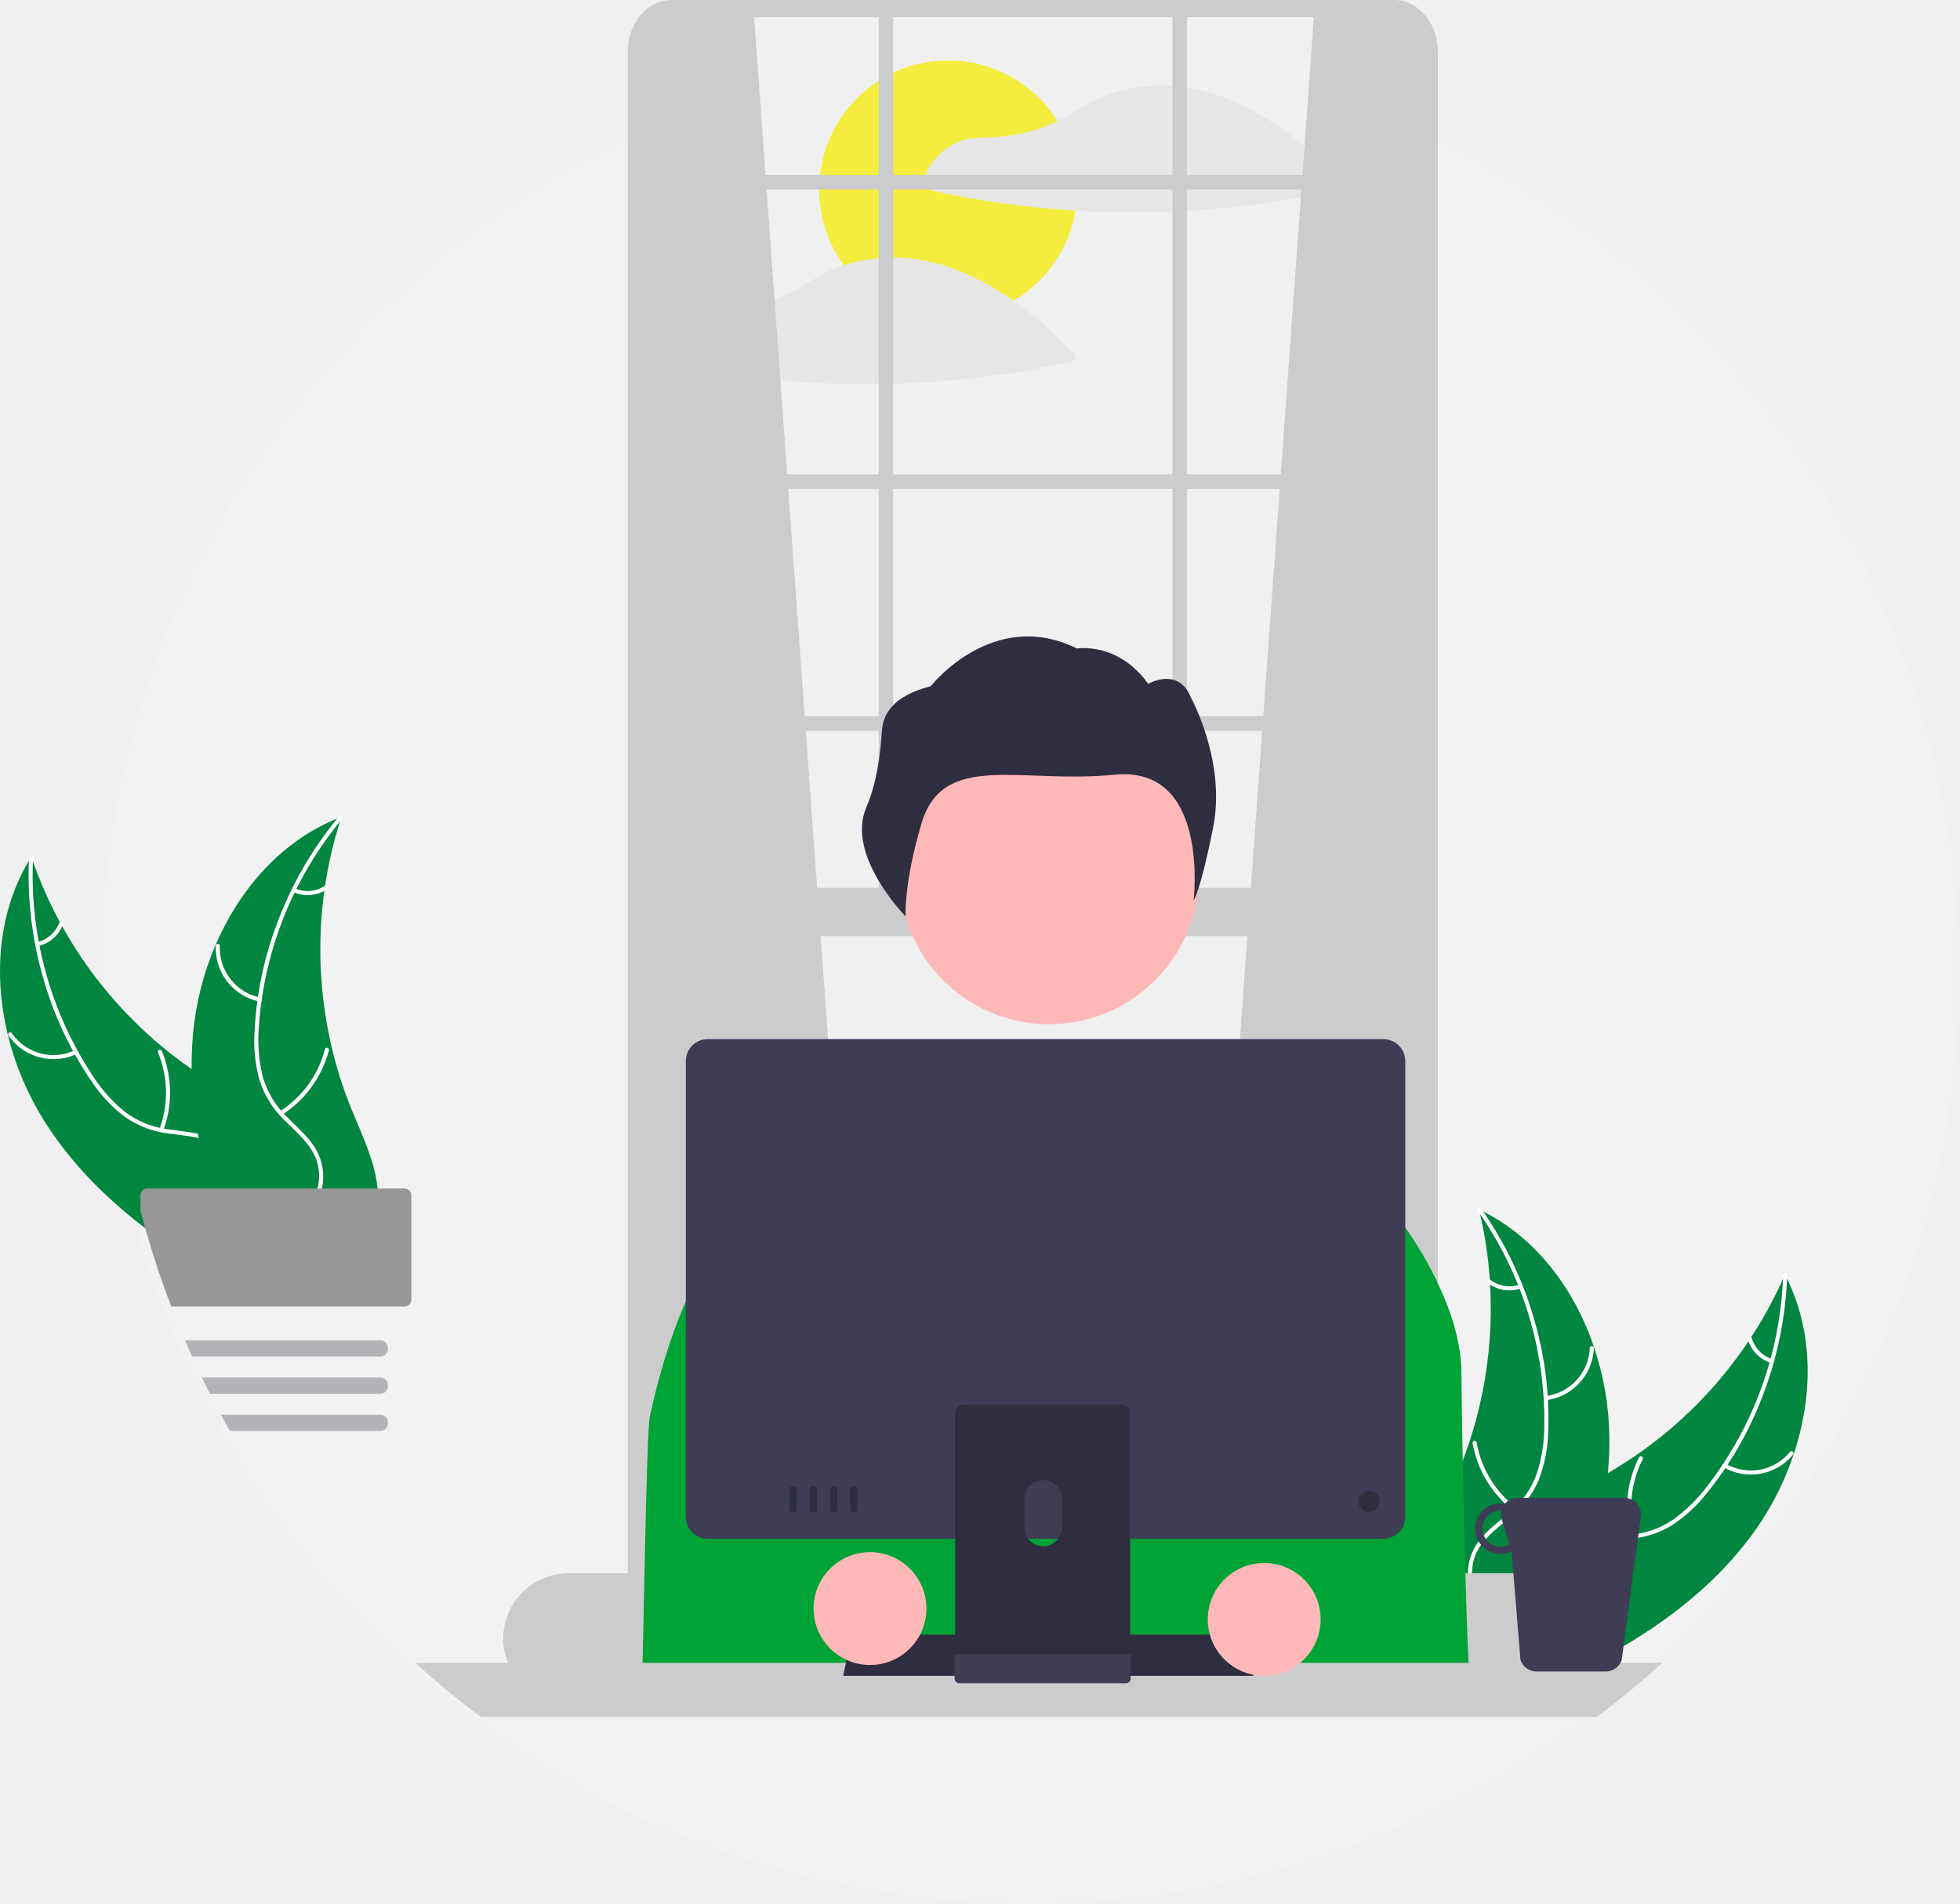
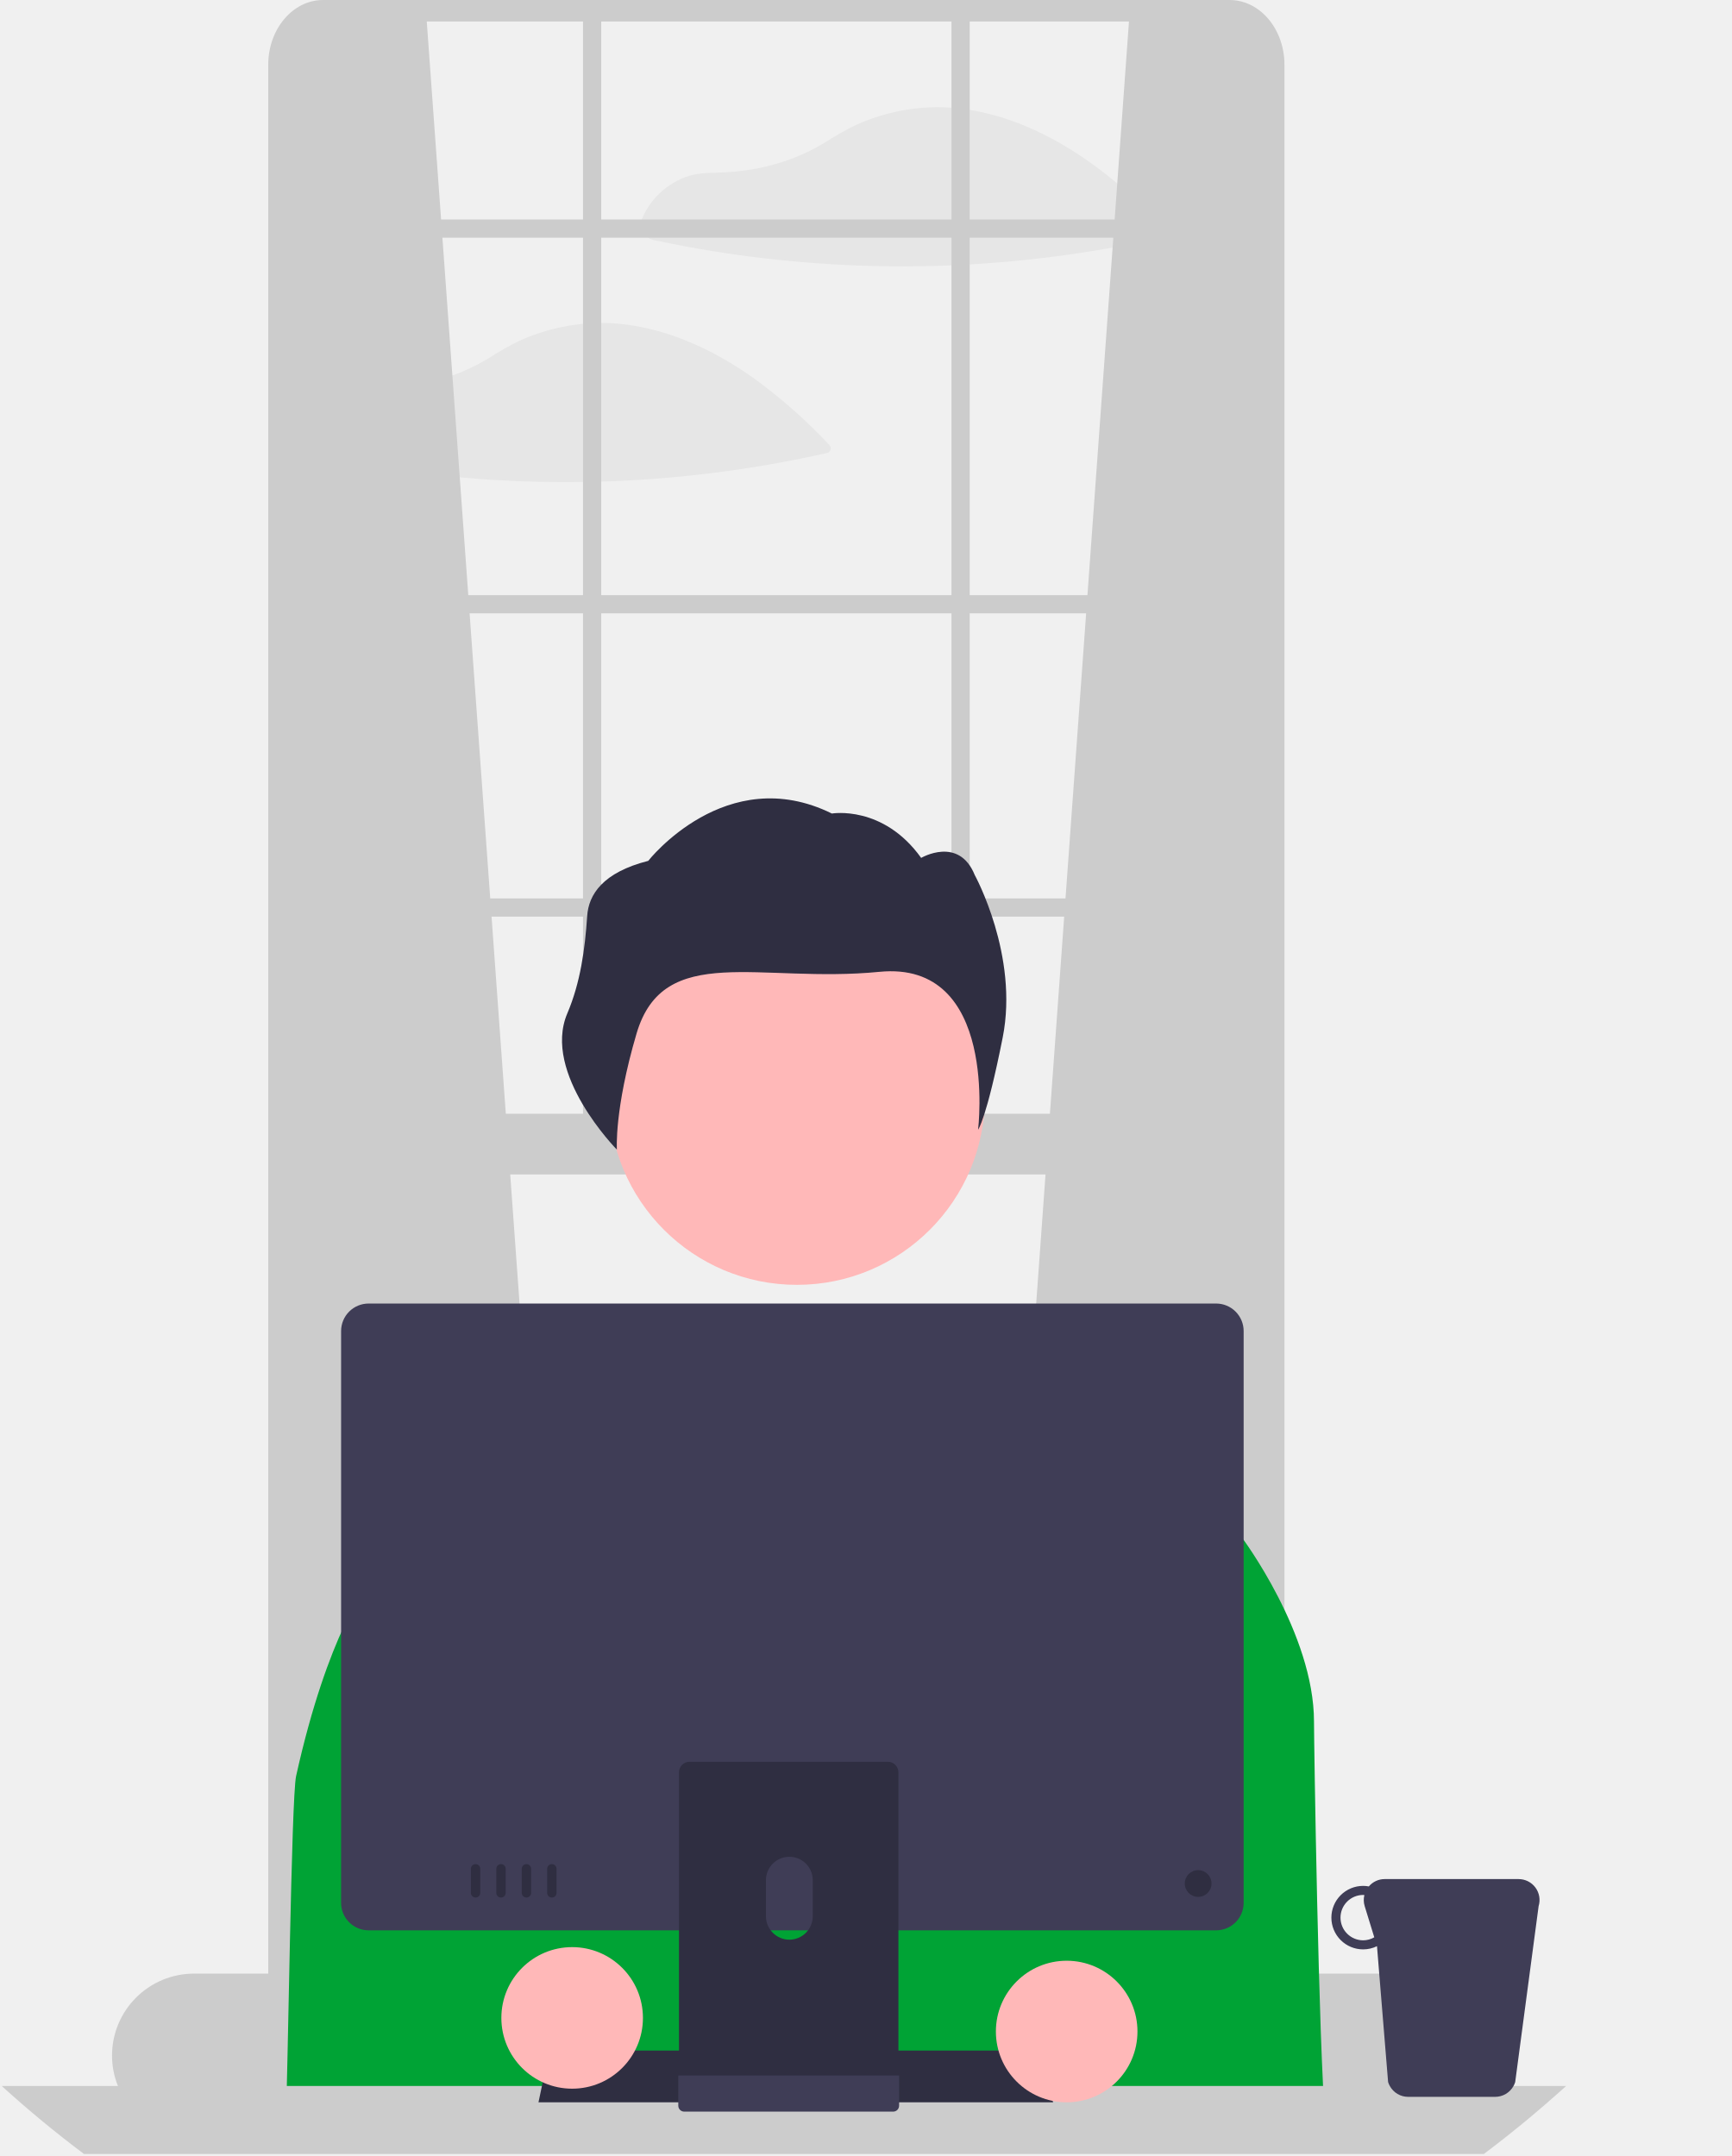
- <svg xmlns="http://www.w3.org/2000/svg" width="805" height="782" viewBox="0 0 805 782" fill="none">
-   <path d="M756.855 215.792C749.324 202.206 740.968 189.093 731.834 176.527C725.434 167.711 718.672 159.19 711.546 150.962H711.529C698.636 136.068 684.615 122.19 669.589 109.451C666.514 106.839 663.397 104.281 660.238 101.776C631.729 79.095 600.113 60.621 566.357 46.919L566.656 96.246L569.886 658.549H289.922L274.177 97.307L275.35 48.767C138.093 106.495 41.718 242.223 41.718 400.469C41.692 433.132 45.859 465.662 54.117 497.264C57.605 510.623 61.827 523.779 66.766 536.672C68.548 541.352 70.429 545.99 72.408 550.586C73.362 552.824 74.333 555.043 75.341 557.254C76.633 560.142 77.979 563.021 79.361 565.865C80.43 568.102 81.53 570.325 82.659 572.532C84.112 575.429 85.612 578.303 87.16 581.152C88.355 583.389 89.585 585.609 90.833 587.819C110.966 623.431 136.675 655.587 166.984 683.064C175.621 690.899 184.609 698.327 193.948 705.348C260.025 755 340.442 781.847 423.095 781.847C505.748 781.847 586.165 755 652.243 705.348C657.324 701.533 662.3 697.59 667.173 693.519C670.409 690.827 673.591 688.085 676.72 685.292C677.549 684.552 678.378 683.812 679.198 683.064C707.141 657.733 731.188 628.414 750.562 596.056C757.677 584.193 764.129 571.944 769.887 559.367C771.412 556.051 772.888 552.705 774.317 549.33C780.896 533.854 786.429 517.955 790.879 501.739C791.566 499.234 792.228 496.72 792.867 494.198V494.189C792.974 493.752 793.09 493.306 793.197 492.87C793.857 490.213 794.489 487.539 795.096 484.865V484.856C797.057 476.236 798.712 467.513 800.061 458.685C800.23 457.553 800.399 456.421 800.56 455.289C800.622 454.879 800.685 454.469 800.729 454.059V454.05C801.692 447.231 802.473 440.361 803.073 433.441C804 422.575 804.467 411.584 804.473 400.469C804.574 335.861 788.184 272.296 756.855 215.792V215.792Z" fill="#F2F2F2" />
-   <path d="M719.402 630.685C741.975 600.184 750.656 557.222 733.097 523.584C716.629 561.42 687.309 592.212 650.324 610.511C636.034 617.517 619.412 623.821 612.798 638.295C608.682 647.302 609.466 657.937 612.774 667.269C616.083 676.603 621.71 684.907 627.278 693.096L627.571 695.55C662.623 681.017 696.828 661.186 719.402 630.685Z" fill="#00863F" />
-   <path d="M732.348 523.854C731.337 555.246 720.46 585.521 701.262 610.379C697.224 615.804 692.357 620.558 686.838 624.467C681.34 628.101 674.968 630.197 668.386 630.536C662.255 630.975 655.933 630.715 650.016 632.637C647.001 633.665 644.238 635.32 641.908 637.491C639.578 639.663 637.733 642.302 636.495 645.237C633.219 652.468 632.736 660.446 632.536 668.263C632.313 676.943 632.219 685.963 628.125 693.853C627.629 694.809 629.141 695.523 629.636 694.569C636.76 680.84 632.134 664.787 636.379 650.355C638.36 643.621 642.382 637.443 649.105 634.745C654.984 632.385 661.504 632.648 667.715 632.257C674.141 632.02 680.412 630.214 685.979 626.995C691.678 623.38 696.721 618.821 700.891 613.514C710.469 601.715 718.133 588.484 723.601 574.305C729.932 558.156 733.454 541.044 734.014 523.709C734.049 522.636 732.382 522.788 732.348 523.854V523.854Z" fill="white" />
-   <path d="M707.915 602.739C712.523 605.393 717.924 606.324 723.155 605.364C728.385 604.403 733.104 601.615 736.469 597.497C737.147 596.661 735.88 595.569 735.201 596.405C732.075 600.246 727.679 602.843 722.807 603.727C717.934 604.611 712.906 603.724 708.63 601.227C707.7 600.685 706.99 602.2 707.915 602.739Z" fill="white" />
-   <path d="M671.524 630.722C668.607 620.25 669.744 609.063 674.709 599.392C675.202 598.434 673.69 597.72 673.197 598.677C668.05 608.75 666.89 620.395 669.949 631.286C670.242 632.323 671.815 631.755 671.524 630.722H671.524Z" fill="white" />
-   <path d="M727.716 558.234C725.719 557.578 723.916 556.437 722.469 554.912C721.023 553.388 719.977 551.528 719.427 549.499C719.148 548.458 717.575 549.028 717.852 550.062C718.471 552.301 719.628 554.354 721.222 556.042C722.817 557.73 724.801 559.001 727.001 559.746C727.202 559.833 727.429 559.841 727.636 559.767C727.843 559.693 728.014 559.543 728.114 559.348C728.208 559.147 728.219 558.917 728.144 558.709C728.07 558.5 727.916 558.33 727.716 558.234V558.234Z" fill="white" />
-   <path d="M607.441 496.815C607.597 497.47 607.753 498.125 607.899 498.79C609.947 507.607 611.276 516.576 611.872 525.608C611.929 526.306 611.976 527.014 612.013 527.712C613.217 549.487 610.367 571.297 603.608 592.033C600.912 600.281 597.591 608.313 593.676 616.057C588.268 626.753 581.553 637.92 580.039 649.438C579.867 650.638 579.77 651.848 579.749 653.059L624.554 695.718C624.704 695.764 624.846 695.82 624.997 695.866L626.708 697.651C626.938 697.266 627.168 696.862 627.398 696.476C627.532 696.253 627.656 696.021 627.79 695.798C627.877 695.646 627.963 695.494 628.049 695.362C628.078 695.312 628.106 695.261 628.126 695.221C628.212 695.089 628.279 694.957 628.356 694.835C629.648 692.577 630.927 690.306 632.192 688.022C632.202 688.012 632.202 688.012 632.201 687.992C641.797 670.565 650.022 652.183 655.195 633.137C655.35 632.564 655.516 631.981 655.651 631.388C657.935 622.791 659.513 614.02 660.368 605.165C660.821 600.315 661.028 595.445 660.988 590.574C660.862 577.988 658.756 565.5 654.749 553.568C646.757 529.784 631.247 508.82 609.139 497.651C608.573 497.366 608.017 497.09 607.441 496.815Z" fill="#00863F" />
-   <path d="M607 497.479C625.093 523.153 634.636 553.874 634.274 585.28C634.316 592.043 633.292 598.77 631.24 605.213C629.037 611.425 625.212 616.934 620.16 621.168C615.529 625.21 610.325 628.808 606.757 633.906C604.97 636.542 603.76 639.526 603.207 642.663C602.654 645.8 602.77 649.018 603.548 652.107C605.286 659.853 609.704 666.513 614.25 672.876C619.298 679.94 624.654 687.198 626.135 695.964C626.315 697.026 627.952 696.685 627.773 695.625C625.195 680.375 611.837 670.341 606.537 656.263C604.064 649.693 603.556 642.339 607.299 636.137C610.573 630.713 615.937 626.998 620.661 622.946C625.649 618.888 629.568 613.671 632.075 607.749C634.449 601.431 635.731 594.755 635.865 588.007C636.409 572.819 634.562 557.641 630.391 543.027C625.724 526.322 618.233 510.539 608.243 496.36C607.625 495.483 606.386 496.608 607 497.479V497.479Z" fill="white" />
-   <path d="M634.986 575.175C640.263 574.52 645.136 572.011 648.734 568.095C652.333 564.179 654.422 559.112 654.629 553.798C654.667 552.723 652.998 552.613 652.959 553.69C652.776 558.638 650.829 563.358 647.471 566.998C644.113 570.637 639.565 572.957 634.647 573.537C633.578 573.664 633.923 575.301 634.986 575.175H634.986Z" fill="white" />
-   <path d="M622.778 619.428C614.144 612.823 608.317 603.206 606.458 592.495C606.275 591.433 604.637 591.774 604.821 592.834C606.775 603.976 612.86 613.972 621.86 620.825C622.718 621.478 623.632 620.077 622.778 619.428V619.428Z" fill="white" />
-   <path d="M624.001 527.718C622.012 528.397 619.885 528.571 617.812 528.225C615.739 527.879 613.784 527.023 612.124 525.735C611.274 525.072 610.361 526.474 611.206 527.133C613.047 528.547 615.207 529.49 617.496 529.877C619.786 530.265 622.136 530.086 624.34 529.356C624.554 529.305 624.74 529.174 624.86 528.99C624.981 528.807 625.027 528.584 624.989 528.368C624.943 528.151 624.814 527.961 624.629 527.84C624.444 527.718 624.218 527.675 624.001 527.718Z" fill="white" />
-   <path d="M17.804 459.858C-2.216 427.624 -7.377 384.098 12.858 351.998C26.197 391.048 52.917 424.12 88.293 445.365C101.966 453.508 118.021 461.142 123.437 476.107C126.807 485.418 125.161 495.954 121.106 504.987C117.049 514.02 110.766 521.84 104.551 529.549L104.059 531.972C70.304 514.638 37.824 492.092 17.804 459.858Z" fill="#00863F" />
-   <path d="M13.583 352.328C12.04 383.698 20.42 414.757 37.534 441.093C41.117 446.828 45.583 451.962 50.765 456.307C55.95 460.376 62.13 462.982 68.663 463.855C74.738 464.791 81.06 465.045 86.802 467.442C89.723 468.712 92.342 470.586 94.488 472.939C96.634 475.293 98.258 478.074 99.254 481.099C101.932 488.573 101.764 496.563 101.329 504.371C100.846 513.041 100.206 522.038 103.646 530.235C104.062 531.228 102.497 531.817 102.081 530.825C96.097 516.563 102.011 500.939 98.953 486.21C97.526 479.337 94.019 472.853 87.538 469.617C81.871 466.787 75.351 466.519 69.192 465.625C62.806 464.867 56.703 462.557 51.416 458.896C46.03 454.83 41.374 449.876 37.649 444.248C29.061 431.71 22.498 417.899 18.2 403.323C13.203 386.713 11.083 369.372 11.934 352.048C11.987 350.976 13.635 351.263 13.583 352.328L13.583 352.328Z" fill="white" />
-   <path d="M31.524 432.938C26.716 435.209 21.257 435.697 16.121 434.315C10.986 432.933 6.51 429.771 3.491 425.393C2.883 424.505 4.234 423.519 4.843 424.408C7.646 428.49 11.817 431.435 16.601 432.712C21.386 433.99 26.469 433.514 30.934 431.373C31.905 430.908 32.489 432.476 31.524 432.938V432.938Z" fill="white" />
-   <path d="M65.52 463.786C69.278 453.585 69.054 442.343 64.892 432.301C64.479 431.306 66.044 430.717 66.457 431.711C70.769 442.169 70.978 453.869 67.044 464.475C66.668 465.486 65.147 464.791 65.52 463.786V463.786Z" fill="white" />
-   <path d="M15.405 386.971C17.449 386.48 19.338 385.489 20.904 384.087C22.47 382.685 23.663 380.916 24.377 378.939C24.739 377.924 26.261 378.619 25.901 379.628C25.102 381.808 23.782 383.76 22.055 385.313C20.329 386.866 18.248 387.972 15.995 388.536C15.787 388.607 15.56 388.596 15.36 388.505C15.16 388.415 15.002 388.251 14.918 388.048C14.841 387.841 14.849 387.611 14.94 387.409C15.031 387.208 15.198 387.05 15.405 386.971V386.971Z" fill="white" />
-   <path d="M140.274 335.529C140.065 336.169 139.857 336.81 139.657 337.461C136.899 346.083 134.846 354.914 133.518 363.868C133.404 364.558 133.299 365.26 133.206 365.952C130.237 387.558 131.305 409.528 136.356 430.744C138.373 439.184 141.03 447.459 144.303 455.496C148.824 466.596 154.609 478.271 155.182 489.875C155.255 491.085 155.254 492.298 155.177 493.508L107.053 532.384C106.899 532.417 106.754 532.462 106.6 532.496L104.749 534.136C104.552 533.733 104.355 533.311 104.157 532.909C104.042 532.675 103.937 532.434 103.821 532.2C103.747 532.042 103.674 531.884 103.598 531.745C103.574 531.693 103.549 531.64 103.534 531.598C103.458 531.459 103.402 531.323 103.336 531.195C102.231 528.84 101.141 526.472 100.066 524.093C100.057 524.082 100.057 524.082 100.059 524.062C91.912 505.912 85.208 486.923 81.599 467.52C81.491 466.936 81.373 466.342 81.287 465.74C79.709 456.985 78.849 448.115 78.716 439.22C78.659 434.349 78.849 429.479 79.284 424.627C80.433 412.093 83.546 399.817 88.51 388.251C98.409 365.194 115.571 345.56 138.514 336.225C139.101 335.987 139.678 335.757 140.274 335.529Z" fill="#00863F" />
-   <path d="M140.659 336.227C120.54 360.346 108.532 390.19 106.34 421.522C105.749 428.258 106.223 435.046 107.745 441.635C109.435 448.006 112.8 453.807 117.491 458.437C121.778 462.842 126.673 466.852 129.814 472.222C131.382 474.995 132.345 478.068 132.641 481.239C132.938 484.411 132.56 487.609 131.534 490.624C129.172 498.204 124.228 504.482 119.179 510.455C113.574 517.086 107.646 523.884 105.457 532.5C105.192 533.544 103.588 533.072 103.852 532.029C107.661 517.039 121.791 508.125 128.217 494.523C131.215 488.177 132.319 480.888 129.093 474.402C126.271 468.73 121.227 464.592 116.847 460.169C112.205 455.719 108.723 450.2 106.706 444.095C104.853 437.605 104.118 430.846 104.533 424.11C105.225 408.928 108.299 393.95 113.644 379.724C119.653 363.453 128.402 348.331 139.511 335.011C140.199 334.187 141.342 335.409 140.659 336.227V336.227Z" fill="white" />
-   <path d="M106.452 411.392C101.245 410.31 96.592 407.413 93.324 403.218C90.056 399.023 88.386 393.802 88.611 388.489C88.622 388.273 88.717 388.069 88.876 387.921C89.034 387.773 89.244 387.692 89.461 387.696C89.678 387.699 89.885 387.787 90.038 387.94C90.192 388.093 90.28 388.3 90.284 388.517C90.065 393.464 91.621 398.327 94.672 402.227C97.724 406.127 102.068 408.809 106.923 409.787C107.978 410.001 107.501 411.604 106.452 411.392V411.392Z" fill="white" />
-   <path d="M115.023 456.49C124.165 450.609 130.755 441.497 133.478 430.973C133.747 429.93 135.351 430.402 135.082 431.444C132.228 442.39 125.352 451.858 115.825 457.958C114.916 458.539 114.119 457.068 115.023 456.49V456.49Z" fill="white" />
-   <path d="M121.257 364.985C123.184 365.823 125.29 366.169 127.384 365.993C129.479 365.816 131.496 365.122 133.256 363.973C134.157 363.381 134.953 364.853 134.058 365.441C132.108 366.701 129.878 367.465 127.565 367.665C125.251 367.866 122.924 367.496 120.786 366.59C120.577 366.521 120.402 366.376 120.297 366.183C120.192 365.99 120.164 365.764 120.219 365.552C120.282 365.34 120.427 365.161 120.621 365.055C120.816 364.949 121.044 364.924 121.257 364.985V364.985Z" fill="white" />
-   <path d="M389.439 130.818C418.702 130.818 442.424 107.096 442.424 77.833C442.424 48.57 418.702 24.848 389.439 24.848C360.176 24.848 336.454 48.57 336.454 77.833C336.454 107.096 360.176 130.818 389.439 130.818Z" fill="#F5EE3E" />
-   <path d="M551.669 75.068C546.895 70.025 541.854 65.24 536.569 60.735C526.247 51.981 514.819 44.538 502.081 39.85C497.286 38.079 492.33 36.774 487.284 35.954C486.678 35.856 486.081 35.758 485.475 35.678C485.43 35.673 485.385 35.673 485.341 35.678C485.248 35.651 485.152 35.634 485.056 35.624C483.817 35.464 482.578 35.339 481.33 35.25C474.609 34.803 467.86 35.411 461.327 37.051C457.537 38.007 453.838 39.296 450.274 40.901C446.704 42.65 443.242 44.611 439.907 46.776C438.116 47.863 436.272 48.86 434.381 49.762C428.859 52.378 423.014 54.248 416.999 55.324C412.937 56.053 408.824 56.458 404.698 56.536C401.114 56.608 397.736 56.732 394.34 58.025C390.715 59.387 387.46 61.578 384.833 64.422C382.207 67.267 380.282 70.687 379.213 74.409C379.129 74.739 379.153 75.088 379.281 75.404C379.409 75.72 379.635 75.986 379.926 76.165C380.844 76.824 381.736 77.573 382.707 78.161C383.565 78.552 384.48 78.802 385.417 78.901C386.95 79.222 388.486 79.534 390.026 79.837C395.686 80.96 401.37 81.956 407.078 82.823C418.559 84.561 430.105 85.785 441.717 86.496C441.788 86.506 441.859 86.512 441.931 86.513C455.049 87.305 468.199 87.433 481.33 86.897C483.318 86.817 485.296 86.719 487.284 86.603C495.565 86.139 503.825 85.408 512.065 84.41C519.686 83.483 527.278 82.333 534.839 80.96C540.241 79.98 545.622 78.886 550.982 77.68C551.243 77.603 551.479 77.46 551.668 77.265C551.857 77.07 551.992 76.83 552.061 76.567C552.13 76.305 552.13 76.029 552.062 75.766C551.993 75.504 551.858 75.263 551.669 75.068V75.068Z" fill="#E6E6E6" />
-   <path d="M441.539 145.719C433.868 137.513 425.416 130.074 416.304 123.506C413.282 121.384 410.171 119.388 406.971 117.56C403.048 115.296 398.973 113.303 394.777 111.597C393.841 111.214 392.896 110.848 391.951 110.501C386.583 108.512 381.015 107.114 375.345 106.329C375.3 106.32 375.256 106.329 375.211 106.32C375.122 106.302 375.024 106.284 374.935 106.266C372.186 105.91 369.416 105.74 366.645 105.758C364.657 105.758 362.66 105.865 360.681 106.061C357.484 106.376 354.314 106.925 351.197 107.702C349.655 108.085 348.122 108.531 346.615 109.039C344.418 109.762 342.261 110.601 340.153 111.552C340.117 111.57 340.091 111.579 340.055 111.597C336.516 113.328 333.087 115.275 329.786 117.427C329.715 117.471 329.635 117.516 329.563 117.56C325.815 119.803 321.848 121.66 317.726 123.105C314.187 124.342 310.557 125.302 306.869 125.975C302.807 126.706 298.694 127.108 294.568 127.178C290.984 127.25 287.606 127.374 284.219 128.676C280.593 130.037 277.336 132.228 274.708 135.073C272.08 137.918 270.154 141.337 269.083 145.059C269.001 145.39 269.025 145.738 269.153 146.054C269.281 146.369 269.507 146.636 269.796 146.815C270.714 147.475 271.615 148.215 272.577 148.803C273.434 149.198 274.349 149.447 275.287 149.543C276.82 149.864 278.353 150.185 279.896 150.488C285.556 151.611 291.243 152.603 296.957 153.465C304.792 154.651 312.66 155.599 320.56 156.309C324.304 156.656 328.051 156.942 331.801 157.164C341.419 157.744 351.046 157.97 360.681 157.842C362.669 157.815 364.657 157.771 366.645 157.708C378.447 157.36 390.213 156.475 401.944 155.052C415.019 153.47 428.005 151.224 440.852 148.322C441.112 148.246 441.348 148.104 441.537 147.91C441.726 147.716 441.861 147.476 441.93 147.214C441.999 146.952 442 146.677 441.931 146.415C441.862 146.153 441.727 145.913 441.539 145.719V145.719Z" fill="#E6E6E6" />
-   <path d="M309.468 3.518L356.147 648.574L262.789 656.86V11.725C273.914 3.035 289.883 1.676 309.468 3.518Z" fill="#CCCCCC" />
-   <path d="M539.883 3.518L493.204 648.574L586.562 656.86V11.725C575.438 3.035 559.469 1.676 539.883 3.518Z" fill="#CCCCCC" />
-   <path d="M588.759 12.006C585.862 4.903 579.702 -3.05176e-05 572.58 -3.05176e-05H275.777C265.873 -3.05176e-05 257.824 9.502 257.824 21.192V662.326C257.738 668.257 259.955 673.991 264.01 678.32C266.132 680.548 268.818 682.159 271.783 682.982C273.084 683.341 274.427 683.522 275.777 683.518H572.58C573.929 683.522 575.273 683.341 576.573 682.982C584.56 680.835 590.532 672.396 590.532 662.326V21.192C590.541 18.044 589.938 14.925 588.759 12.006V12.006ZM584.578 662.326C584.578 670.133 579.194 676.489 572.58 676.489H275.777C270.295 676.489 265.651 672.122 264.233 666.177C263.93 664.916 263.778 663.623 263.779 662.326V21.192C263.779 13.385 269.163 7.04 275.777 7.04H572.58C573.797 7.039 575.005 7.256 576.146 7.682C581.021 9.47 584.578 14.847 584.578 21.192V662.326Z" fill="#CCCCCC" />
-   <path d="M587.555 194.882H260.803V200.841H587.555V194.882Z" fill="#CCCCCC" />
-   <path d="M587.555 71.871H260.803V77.831H587.555V71.871Z" fill="#CCCCCC" />
-   <path d="M587.555 294.199H260.803V300.158H587.555V294.199Z" fill="#CCCCCC" />
-   <path d="M366.837 2.674H360.878V378.618H366.837V2.674Z" fill="#CCCCCC" />
-   <path d="M487.48 2.674H481.521V378.618H487.48V2.674Z" fill="#CCCCCC" />
-   <path d="M624.797 646.276H233.49C226.381 646.285 219.566 649.112 214.539 654.139C209.513 659.165 206.685 665.98 206.677 673.089C206.673 676.508 207.33 679.894 208.611 683.064C210.602 688.035 214.035 692.296 218.469 695.299C222.903 698.302 228.135 699.908 233.49 699.911H624.797C629.478 699.909 634.077 698.682 638.136 696.352C642.196 694.022 645.575 690.67 647.937 686.629C648.61 685.487 649.194 684.295 649.684 683.064C650.966 679.894 651.622 676.508 651.619 673.089C651.608 665.98 648.779 659.164 643.751 654.138C638.723 649.112 631.907 646.284 624.797 646.276Z" fill="#CCCCCC" />
-   <path d="M587.555 364.714H262.789V384.577H587.555V364.714Z" fill="#CCCCCC" />
-   <path d="M422.193 358.755H428.152C431.049 358.755 433.828 359.906 435.877 361.955C437.926 364.004 439.077 366.782 439.077 369.68V369.68H411.268C411.268 368.245 411.55 366.824 412.099 365.499C412.648 364.173 413.453 362.969 414.468 361.955C415.482 360.94 416.686 360.136 418.012 359.586C419.337 359.037 420.758 358.755 422.193 358.755V358.755Z" fill="#CCCCCC" />
-   <path d="M430.901 420.733C464.893 420.733 492.449 393.177 492.449 359.185C492.449 325.193 464.893 297.638 430.901 297.638C396.909 297.638 369.354 325.193 369.354 359.185C369.354 393.177 396.909 420.733 430.901 420.733Z" fill="#FFB8B8" />
-   <path d="M362.243 299.976C362.708 292.908 367.382 285.675 382.233 281.896C382.233 281.896 407.718 249.306 442.351 266.397C442.351 266.397 459.14 263.508 471.59 280.928C471.59 280.928 483.933 273.648 489.141 286.552C489.141 286.552 503.618 312.872 498.288 339.719C492.958 366.566 490.23 369.916 490.23 369.916C490.23 369.916 497.024 314.384 457.895 318.235C418.767 322.085 387.265 308.325 378.404 338.453C371.046 363.469 371.973 376.462 371.973 376.462C371.973 376.462 347.368 351.506 355.734 331.854C360.012 321.803 361.525 310.876 362.243 299.976Z" fill="#2F2E41" />
-   <path d="M263.529 695.543H603.967C601.691 669.574 600.204 570.308 600.204 563.774C600.204 534.959 576.625 503.512 576.625 503.512L568.185 498.847L497.703 476.857L479.463 453.163C477.553 450.675 475.092 448.664 472.273 447.288C469.454 445.911 466.355 445.208 463.218 445.232L405.599 445.664C400.529 445.703 395.656 447.634 391.935 451.079L356.255 484.178L303.924 509.168L303.835 509.079L303.288 509.486L295.522 515.079L290.527 518.689C290.527 518.689 277.422 534.412 266.948 581.57C265.372 588.662 264.266 680.48 263.529 695.543Z" fill="#00A335" />
-   <path d="M682.764 683.064C681.944 683.812 681.115 684.552 680.286 685.292C677.148 688.082 673.966 690.825 670.739 693.52C665.863 697.584 660.886 701.527 655.808 705.348H197.513C188.181 698.342 179.192 690.914 170.549 683.064H682.764Z" fill="#CCCCCC" />
-   <path d="M514.774 688.412H346.303L349.868 671.476H511.208L514.774 688.412Z" fill="#2F2E41" />
-   <path d="M667.191 615.319H623.353C622.364 615.316 621.386 615.53 620.488 615.946C619.59 616.361 618.794 616.969 618.156 617.725C617.545 617.607 616.925 617.548 616.302 617.547C614.936 617.546 613.583 617.814 612.32 618.336C611.057 618.858 609.91 619.623 608.943 620.589C607.977 621.555 607.21 622.701 606.687 623.964C606.163 625.226 605.894 626.579 605.894 627.945C605.894 629.311 606.163 630.664 606.687 631.927C607.21 633.189 607.977 634.335 608.943 635.301C609.91 636.267 611.057 637.032 612.32 637.554C613.583 638.076 614.936 638.344 616.302 638.343C617.872 638.343 619.421 637.983 620.831 637.291L621.561 646.276L624.467 681.789C624.605 682.232 624.791 682.66 625.02 683.064C625.607 684.142 626.474 685.042 627.53 685.67C628.586 686.297 629.791 686.629 631.019 686.629H659.525C660.754 686.628 661.96 686.296 663.017 685.669C664.074 685.041 664.943 684.142 665.533 683.064C665.756 682.658 665.938 682.231 666.077 681.789L673.743 624.188C674.058 623.163 674.128 622.078 673.948 621.021C673.768 619.963 673.342 618.963 672.705 618.1C672.067 617.238 671.237 616.537 670.279 616.053C669.321 615.57 668.264 615.319 667.191 615.319ZM616.302 635.375C614.333 635.372 612.446 634.589 611.054 633.196C609.663 631.802 608.881 629.914 608.881 627.945C608.881 625.976 609.663 624.088 611.054 622.694C612.446 621.301 614.333 620.518 616.302 620.515C616.436 620.515 616.561 620.551 616.694 620.56C616.401 621.757 616.438 623.011 616.801 624.188L619.939 634.385C618.834 635.027 617.58 635.369 616.302 635.375V635.375Z" fill="#3F3D56" />
-   <path d="M568.176 426.854H290.672C288.287 426.858 286.002 427.806 284.316 429.492C282.63 431.178 281.681 433.464 281.677 435.848V623.109C281.68 625.494 282.628 627.78 284.314 629.466C286.001 631.153 288.287 632.101 290.672 632.103H568.176C570.561 632.101 572.847 631.153 574.534 629.466C576.22 627.78 577.168 625.494 577.171 623.109V435.848C577.167 433.464 576.218 431.178 574.532 429.492C572.846 427.806 570.561 426.858 568.176 426.854Z" fill="#3F3D56" />
-   <path d="M460.676 576.9H395.757C394.838 576.901 393.958 577.267 393.309 577.918C392.661 578.568 392.297 579.449 392.298 580.367V682.921H464.143V580.367C464.144 579.912 464.054 579.461 463.88 579.04C463.706 578.619 463.45 578.237 463.128 577.915C462.806 577.593 462.424 577.338 462.003 577.164C461.582 576.989 461.131 576.9 460.676 576.9V576.9ZM428.435 635.17C426.405 635.16 424.46 634.35 423.025 632.914C421.589 631.478 420.778 629.534 420.769 627.504V615.675C420.771 613.644 421.58 611.696 423.017 610.26C424.455 608.824 426.403 608.018 428.435 608.018C430.466 608.018 432.415 608.824 433.852 610.26C435.29 611.696 436.098 613.644 436.101 615.675V627.504C436.091 629.534 435.28 631.478 433.845 632.914C432.409 634.35 430.465 635.16 428.435 635.17V635.17Z" fill="#2F2E41" />
-   <path d="M392.075 679.641V689.535C392.076 690.048 392.28 690.539 392.643 690.902C393.005 691.264 393.497 691.468 394.01 691.469H462.432C462.944 691.467 463.435 691.262 463.797 690.9C464.159 690.538 464.364 690.047 464.366 689.535V679.641H392.075Z" fill="#3F3D56" />
-   <path d="M562.275 621.152C564.695 621.152 566.656 619.19 566.656 616.771C566.656 614.351 564.695 612.39 562.275 612.39C559.856 612.39 557.895 614.351 557.895 616.771C557.895 619.19 559.856 621.152 562.275 621.152Z" fill="#2F2E41" />
-   <path d="M325.703 610.416C325.502 610.416 325.302 610.456 325.116 610.533C324.93 610.61 324.761 610.723 324.619 610.865C324.476 611.007 324.363 611.176 324.286 611.362C324.209 611.548 324.17 611.748 324.17 611.949V619.838C324.171 620.244 324.333 620.633 324.62 620.919C324.908 621.206 325.297 621.367 325.703 621.367C326.109 621.367 326.498 621.206 326.786 620.919C327.073 620.633 327.235 620.244 327.236 619.838V611.949C327.236 611.748 327.196 611.548 327.119 611.362C327.042 611.176 326.929 611.007 326.787 610.865C326.645 610.723 326.476 610.61 326.29 610.533C326.104 610.456 325.904 610.416 325.703 610.416V610.416Z" fill="#2F2E41" />
-   <path d="M334.029 610.416C333.827 610.416 333.628 610.456 333.442 610.533C333.256 610.61 333.087 610.723 332.944 610.865C332.802 611.007 332.689 611.176 332.612 611.362C332.535 611.548 332.495 611.748 332.495 611.949V619.838C332.495 620.245 332.657 620.635 332.944 620.922C333.232 621.21 333.622 621.371 334.029 621.371C334.435 621.371 334.825 621.21 335.113 620.922C335.4 620.635 335.562 620.245 335.562 619.838V611.949C335.562 611.748 335.522 611.548 335.445 611.362C335.368 611.176 335.255 611.007 335.113 610.865C334.97 610.723 334.801 610.61 334.615 610.533C334.429 610.456 334.23 610.416 334.029 610.416V610.416Z" fill="#2F2E41" />
-   <path d="M342.354 610.416C342.153 610.416 341.953 610.456 341.767 610.533C341.581 610.61 341.412 610.723 341.27 610.865C341.127 611.007 341.015 611.176 340.938 611.362C340.86 611.548 340.821 611.748 340.821 611.949V619.838C340.822 620.244 340.984 620.633 341.271 620.919C341.559 621.206 341.948 621.367 342.354 621.367C342.76 621.367 343.149 621.206 343.437 620.919C343.724 620.633 343.886 620.244 343.887 619.838V611.949C343.887 611.748 343.848 611.548 343.771 611.362C343.693 611.176 343.581 611.007 343.438 610.865C343.296 610.723 343.127 610.61 342.941 610.533C342.755 610.456 342.555 610.416 342.354 610.416Z" fill="#2F2E41" />
-   <path d="M350.679 610.416C350.478 610.416 350.279 610.456 350.093 610.533C349.907 610.61 349.738 610.723 349.595 610.865C349.453 611.007 349.34 611.176 349.263 611.362C349.186 611.548 349.146 611.748 349.146 611.949V619.838C349.147 620.244 349.309 620.633 349.597 620.919C349.884 621.206 350.273 621.367 350.679 621.367C351.085 621.367 351.475 621.206 351.762 620.919C352.05 620.633 352.212 620.244 352.213 619.838V611.949C352.213 611.748 352.173 611.548 352.096 611.362C352.019 611.176 351.906 611.007 351.764 610.865C351.621 610.723 351.452 610.61 351.266 610.533C351.08 610.456 350.881 610.416 350.679 610.416V610.416Z" fill="#2F2E41" />
-   <path d="M357.322 683.955C370.122 683.955 380.498 673.579 380.498 660.779C380.498 647.979 370.122 637.603 357.322 637.603C344.522 637.603 334.146 647.979 334.146 660.779C334.146 673.579 344.522 683.955 357.322 683.955Z" fill="#FFB8B8" />
-   <path d="M519.231 688.412C532.03 688.412 542.407 678.036 542.407 665.236C542.407 652.436 532.03 642.06 519.231 642.06C506.431 642.06 496.055 652.436 496.055 665.236C496.055 678.036 506.431 688.412 519.231 688.412Z" fill="#FFB8B8" />
-   <path d="M166.181 488.225H60.464C59.728 488.226 59.022 488.518 58.501 489.037C57.979 489.557 57.685 490.262 57.682 490.997V497.264C61.17 510.623 65.393 523.779 70.331 536.672H166.181C166.545 536.672 166.906 536.601 167.243 536.462C167.579 536.322 167.885 536.118 168.142 535.861C168.4 535.603 168.604 535.298 168.743 534.961C168.882 534.625 168.954 534.264 168.953 533.9V490.997C168.953 490.263 168.66 489.558 168.141 489.038C167.621 488.518 166.916 488.226 166.181 488.225V488.225Z" fill="#979797" />
-   <path d="M156.109 550.586H75.973C76.927 552.824 77.899 555.043 78.906 557.254H156.109C160.459 557.316 160.414 550.524 156.109 550.586Z" fill="#B2B4B8" />
-   <path d="M156.109 565.865H82.926C83.996 568.102 85.095 570.325 86.224 572.532H156.109C160.459 572.595 160.414 565.811 156.109 565.865Z" fill="#B2B4B8" />
-   <path d="M156.109 581.152H90.726C91.92 583.389 93.15 585.609 94.398 587.819H156.109C160.459 587.882 160.414 581.09 156.109 581.152Z" fill="#B2B4B8" />
+ <svg xmlns="http://www.w3.org/2000/svg" width="567" height="706" viewBox="0 0 567 706" fill="none">
+   <path d="M381.669 75.068C376.895 70.025 371.854 65.24 366.569 60.735C356.247 51.981 344.819 44.538 332.081 39.85C327.286 38.079 322.33 36.774 317.284 35.954C316.678 35.856 316.081 35.758 315.475 35.678C315.43 35.673 315.385 35.673 315.341 35.678C315.248 35.652 315.152 35.634 315.056 35.624C313.817 35.464 312.578 35.339 311.33 35.25C304.609 34.803 297.86 35.411 291.327 37.051C287.537 38.007 283.838 39.296 280.274 40.901C276.704 42.65 273.242 44.611 269.907 46.776C268.116 47.863 266.272 48.86 264.381 49.762C258.859 52.378 253.014 54.248 246.999 55.324C242.937 56.053 238.824 56.458 234.698 56.536C231.114 56.608 227.736 56.732 224.34 58.025C220.715 59.387 217.46 61.578 214.833 64.422C212.207 67.267 210.282 70.687 209.213 74.409C209.129 74.739 209.153 75.088 209.281 75.404C209.409 75.72 209.635 75.986 209.926 76.165C210.844 76.824 211.736 77.573 212.707 78.161C213.565 78.552 214.48 78.802 215.417 78.901C216.95 79.222 218.486 79.534 220.026 79.837C225.686 80.96 231.37 81.956 237.078 82.823C248.559 84.561 260.105 85.785 271.717 86.496C271.788 86.506 271.859 86.512 271.931 86.513C285.049 87.305 298.199 87.433 311.33 86.897C313.318 86.817 315.296 86.719 317.284 86.603C325.565 86.139 333.825 85.408 342.065 84.41C349.686 83.483 357.278 82.333 364.839 80.96C370.241 79.98 375.622 78.886 380.982 77.68C381.243 77.603 381.479 77.46 381.668 77.265C381.857 77.07 381.992 76.83 382.061 76.567C382.13 76.305 382.13 76.029 382.062 75.766C381.993 75.504 381.858 75.263 381.669 75.068V75.068Z" fill="#E6E6E6" />
+   <path d="M271.539 145.719C263.868 137.513 255.416 130.074 246.304 123.506C243.282 121.384 240.171 119.388 236.971 117.56C233.048 115.296 228.973 113.303 224.777 111.597C223.841 111.214 222.896 110.848 221.951 110.501C216.583 108.512 211.015 107.114 205.345 106.329C205.3 106.32 205.256 106.329 205.211 106.32C205.122 106.302 205.024 106.284 204.935 106.267C202.186 105.91 199.416 105.74 196.645 105.758C194.657 105.758 192.66 105.865 190.681 106.062C187.484 106.376 184.314 106.925 181.197 107.702C179.655 108.085 178.122 108.531 176.615 109.039C174.418 109.762 172.261 110.601 170.153 111.552C170.117 111.57 170.091 111.579 170.055 111.597C166.516 113.328 163.087 115.275 159.786 117.427C159.715 117.471 159.635 117.516 159.563 117.56C155.815 119.803 151.848 121.66 147.726 123.105C144.187 124.342 140.557 125.302 136.869 125.975C132.807 126.706 128.694 127.108 124.568 127.178C120.984 127.25 117.606 127.374 114.219 128.676C110.593 130.037 107.336 132.228 104.708 135.073C102.08 137.918 100.154 141.338 99.083 145.059C99.001 145.39 99.025 145.738 99.153 146.054C99.281 146.369 99.507 146.636 99.796 146.815C100.714 147.475 101.615 148.215 102.577 148.803C103.434 149.198 104.349 149.448 105.287 149.543C106.82 149.864 108.353 150.185 109.896 150.488C115.556 151.611 121.243 152.604 126.957 153.465C134.792 154.651 142.66 155.599 150.56 156.309C154.304 156.656 158.051 156.942 161.801 157.164C171.419 157.744 181.046 157.97 190.681 157.842C192.669 157.815 194.657 157.771 196.645 157.708C208.447 157.361 220.213 156.475 231.944 155.052C245.019 153.47 258.005 151.224 270.852 148.322C271.112 148.246 271.348 148.104 271.537 147.91C271.726 147.716 271.861 147.476 271.93 147.214C271.999 146.952 272 146.677 271.931 146.415C271.862 146.153 271.727 145.913 271.539 145.719V145.719Z" fill="#E6E6E6" />
+   <path d="M139.468 3.518L186.147 648.574L92.789 656.86V11.725C103.914 3.035 119.883 1.676 139.468 3.518Z" fill="#CCCCCC" />
+   <path d="M369.883 3.518L323.204 648.574L416.562 656.86V11.725C405.438 3.035 389.469 1.676 369.883 3.518Z" fill="#CCCCCC" />
+   <path d="M418.759 12.006C415.862 4.904 409.702 0 402.58 0H105.777C95.873 0 87.824 9.502 87.824 21.192V662.326C87.738 668.257 89.955 673.991 94.01 678.32C96.132 680.548 98.818 682.159 101.783 682.982C103.084 683.341 104.427 683.522 105.777 683.518H402.58C403.929 683.522 405.273 683.341 406.573 682.982C414.56 680.835 420.532 672.396 420.532 662.326V21.192C420.541 18.045 419.938 14.925 418.759 12.006V12.006ZM414.578 662.326C414.578 670.133 409.194 676.489 402.58 676.489H105.777C100.295 676.489 95.651 672.122 94.233 666.177C93.93 664.916 93.778 663.623 93.779 662.326V21.192C93.779 13.385 99.163 7.04 105.777 7.04H402.58C403.797 7.039 405.005 7.256 406.146 7.682C411.021 9.47 414.578 14.847 414.578 21.192V662.326Z" fill="#CCCCCC" />
+   <path d="M417.555 194.882H90.803V200.841H417.555V194.882Z" fill="#CCCCCC" />
+   <path d="M417.555 71.872H90.803V77.831H417.555V71.872Z" fill="#CCCCCC" />
+   <path d="M417.555 294.199H90.803V300.158H417.555V294.199Z" fill="#CCCCCC" />
+   <path d="M196.837 2.674H190.878V378.618H196.837V2.674Z" fill="#CCCCCC" />
+   <path d="M317.48 2.674H311.521V378.618H317.48V2.674Z" fill="#CCCCCC" />
+   <path d="M454.797 646.276H63.489C56.381 646.285 49.566 649.112 44.539 654.139C39.513 659.165 36.685 665.98 36.677 673.089C36.673 676.508 37.33 679.894 38.611 683.064C40.602 688.035 44.035 692.296 48.469 695.299C52.903 698.302 58.135 699.908 63.489 699.911H454.797C459.478 699.909 464.077 698.682 468.136 696.352C472.196 694.022 475.575 690.67 477.937 686.629C478.61 685.487 479.194 684.295 479.684 683.064C480.966 679.894 481.622 676.508 481.619 673.089C481.608 665.98 478.779 659.164 473.751 654.138C468.723 649.112 461.907 646.284 454.797 646.276Z" fill="#CCCCCC" />
+   <path d="M417.555 364.714H92.789V384.577H417.555V364.714Z" fill="#CCCCCC" />
+   <path d="M252.193 358.755H258.152C261.049 358.755 263.828 359.906 265.877 361.955C267.926 364.004 269.077 366.782 269.077 369.68V369.68H241.268C241.268 368.245 241.55 366.824 242.099 365.499C242.648 364.174 243.453 362.969 244.468 361.955C245.482 360.94 246.686 360.136 248.012 359.587C249.337 359.037 250.758 358.755 252.193 358.755V358.755Z" fill="#CCCCCC" />
+   <path d="M260.901 420.733C294.893 420.733 322.449 393.177 322.449 359.185C322.449 325.194 294.893 297.638 260.901 297.638C226.909 297.638 199.354 325.194 199.354 359.185C199.354 393.177 226.909 420.733 260.901 420.733Z" fill="#FFB8B8" />
+   <path d="M192.243 299.976C192.708 292.908 197.382 285.675 212.233 281.896C212.233 281.896 237.718 249.306 272.351 266.397C272.351 266.397 289.14 263.508 301.59 280.928C301.59 280.928 313.933 273.648 319.141 286.552C319.141 286.552 333.618 312.872 328.288 339.719C322.958 366.566 320.23 369.916 320.23 369.916C320.23 369.916 327.024 314.384 287.895 318.235C248.767 322.085 217.265 308.325 208.404 338.453C201.046 363.469 201.973 376.462 201.973 376.462C201.973 376.462 177.368 351.506 185.734 331.854C190.012 321.804 191.525 310.876 192.243 299.976Z" fill="#2F2E41" />
+   <path d="M93.529 695.543H433.967C431.691 669.574 430.204 570.308 430.204 563.774C430.204 534.959 406.625 503.512 406.625 503.512L398.185 498.847L327.703 476.857L309.463 453.163C307.553 450.675 305.092 448.664 302.273 447.288C299.454 445.911 296.355 445.208 293.218 445.232L235.599 445.664C230.529 445.703 225.656 447.634 221.935 451.079L186.255 484.178L133.924 509.168L133.835 509.079L133.288 509.486L125.522 515.079L120.527 518.689C120.527 518.689 107.422 534.412 96.948 581.57C95.372 588.662 94.266 680.48 93.529 695.543Z" fill="#00A335" />
+   <path d="M512.764 683.064C511.944 683.812 511.115 684.552 510.286 685.292C507.148 688.082 503.966 690.825 500.739 693.52C495.863 697.584 490.886 701.527 485.808 705.348H27.513C18.18 698.342 9.192 690.914 0.549 683.064H512.764Z" fill="#CCCCCC" />
+   <path d="M344.774 688.412H176.303L179.868 671.476H341.208L344.774 688.412Z" fill="#2F2E41" />
+   <path d="M497.191 615.319H453.353C452.364 615.316 451.386 615.53 450.488 615.946C449.59 616.361 448.794 616.969 448.156 617.725C447.545 617.607 446.925 617.548 446.302 617.547C444.936 617.546 443.583 617.814 442.32 618.336C441.057 618.858 439.91 619.623 438.943 620.589C437.977 621.555 437.21 622.701 436.687 623.964C436.163 625.226 435.894 626.579 435.894 627.945C435.894 629.311 436.163 630.664 436.687 631.927C437.21 633.189 437.977 634.335 438.943 635.301C439.91 636.267 441.057 637.032 442.32 637.554C443.583 638.076 444.936 638.344 446.302 638.343C447.872 638.343 449.421 637.983 450.831 637.291L451.561 646.276L454.467 681.789C454.605 682.232 454.791 682.66 455.02 683.064C455.607 684.142 456.474 685.042 457.53 685.67C458.586 686.297 459.791 686.629 461.019 686.629H489.525C490.754 686.628 491.96 686.296 493.017 685.669C494.074 685.041 494.943 684.142 495.533 683.064C495.756 682.658 495.938 682.231 496.077 681.789L503.743 624.188C504.058 623.163 504.128 622.078 503.948 621.021C503.768 619.963 503.342 618.963 502.705 618.1C502.067 617.238 501.237 616.537 500.279 616.053C499.321 615.57 498.264 615.319 497.191 615.319ZM446.302 635.375C444.333 635.372 442.446 634.589 441.054 633.196C439.663 631.802 438.881 629.914 438.881 627.945C438.881 625.976 439.663 624.088 441.054 622.694C442.446 621.301 444.333 620.518 446.302 620.515C446.436 620.515 446.561 620.551 446.694 620.56C446.401 621.757 446.438 623.011 446.801 624.188L449.939 634.385C448.834 635.027 447.58 635.369 446.302 635.375V635.375Z" fill="#3F3D56" />
+   <path d="M398.176 426.854H120.672C118.287 426.858 116.002 427.806 114.316 429.492C112.63 431.178 111.681 433.464 111.677 435.848V623.109C111.68 625.494 112.628 627.78 114.314 629.466C116.001 631.153 118.287 632.101 120.672 632.103H398.176C400.561 632.101 402.847 631.153 404.534 629.466C406.22 627.78 407.168 625.494 407.171 623.109V435.848C407.167 433.464 406.218 431.178 404.532 429.492C402.846 427.806 400.561 426.858 398.176 426.854Z" fill="#3F3D56" />
+   <path d="M290.676 576.9H225.757C224.838 576.901 223.958 577.267 223.309 577.918C222.661 578.568 222.297 579.449 222.298 580.367V682.921H294.143V580.367C294.144 579.912 294.054 579.461 293.88 579.04C293.706 578.619 293.45 578.237 293.128 577.915C292.806 577.593 292.424 577.338 292.003 577.164C291.582 576.989 291.131 576.9 290.676 576.9V576.9ZM258.435 635.17C256.405 635.16 254.46 634.35 253.025 632.914C251.589 631.478 250.778 629.534 250.769 627.504V615.675C250.771 613.644 251.58 611.696 253.017 610.26C254.455 608.824 256.403 608.018 258.435 608.018C260.466 608.018 262.415 608.824 263.852 610.26C265.29 611.696 266.098 613.644 266.101 615.675V627.504C266.091 629.534 265.28 631.478 263.845 632.914C262.409 634.35 260.465 635.16 258.435 635.17V635.17Z" fill="#2F2E41" />
+   <path d="M222.075 679.641V689.535C222.076 690.048 222.28 690.539 222.643 690.902C223.005 691.264 223.497 691.468 224.01 691.469H292.432C292.944 691.467 293.435 691.262 293.797 690.9C294.159 690.538 294.364 690.047 294.366 689.535V679.641H222.075Z" fill="#3F3D56" />
+   <path d="M392.275 621.152C394.695 621.152 396.656 619.19 396.656 616.771C396.656 614.351 394.695 612.39 392.275 612.39C389.856 612.39 387.895 614.351 387.895 616.771C387.895 619.19 389.856 621.152 392.275 621.152Z" fill="#2F2E41" />
+   <path d="M155.703 610.416C155.502 610.416 155.302 610.456 155.116 610.533C154.93 610.61 154.761 610.723 154.619 610.865C154.476 611.007 154.363 611.176 154.286 611.362C154.209 611.548 154.17 611.748 154.17 611.949V619.838C154.171 620.244 154.333 620.633 154.62 620.919C154.908 621.206 155.297 621.367 155.703 621.367C156.109 621.367 156.498 621.206 156.786 620.919C157.073 620.633 157.235 620.244 157.236 619.838V611.949C157.236 611.748 157.196 611.548 157.119 611.362C157.042 611.176 156.929 611.007 156.787 610.865C156.645 610.723 156.476 610.61 156.29 610.533C156.104 610.456 155.904 610.416 155.703 610.416V610.416Z" fill="#2F2E41" />
+   <path d="M164.029 610.416C163.827 610.416 163.628 610.456 163.442 610.533C163.256 610.61 163.087 610.723 162.944 610.865C162.802 611.007 162.689 611.176 162.612 611.362C162.535 611.548 162.495 611.748 162.495 611.949V619.838C162.495 620.245 162.657 620.635 162.944 620.922C163.232 621.21 163.622 621.371 164.029 621.371C164.435 621.371 164.825 621.21 165.113 620.922C165.4 620.635 165.562 620.245 165.562 619.838V611.949C165.562 611.748 165.522 611.548 165.445 611.362C165.368 611.176 165.255 611.007 165.113 610.865C164.97 610.723 164.801 610.61 164.615 610.533C164.429 610.456 164.23 610.416 164.029 610.416V610.416Z" fill="#2F2E41" />
+   <path d="M172.354 610.416C172.153 610.416 171.953 610.456 171.767 610.533C171.581 610.61 171.412 610.723 171.27 610.865C171.127 611.007 171.015 611.176 170.938 611.362C170.86 611.548 170.821 611.748 170.821 611.949V619.838C170.822 620.244 170.984 620.633 171.271 620.919C171.559 621.206 171.948 621.367 172.354 621.367C172.76 621.367 173.149 621.206 173.437 620.919C173.724 620.633 173.886 620.244 173.887 619.838V611.949C173.887 611.748 173.848 611.548 173.771 611.362C173.693 611.176 173.581 611.007 173.438 610.865C173.296 610.723 173.127 610.61 172.941 610.533C172.755 610.456 172.555 610.416 172.354 610.416Z" fill="#2F2E41" />
+   <path d="M180.679 610.416C180.478 610.416 180.279 610.456 180.093 610.533C179.907 610.61 179.738 610.723 179.595 610.865C179.453 611.007 179.34 611.176 179.263 611.362C179.186 611.548 179.146 611.748 179.146 611.949V619.838C179.147 620.244 179.309 620.633 179.597 620.919C179.884 621.206 180.273 621.367 180.679 621.367C181.085 621.367 181.475 621.206 181.762 620.919C182.05 620.633 182.212 620.244 182.213 619.838V611.949C182.213 611.748 182.173 611.548 182.096 611.362C182.019 611.176 181.906 611.007 181.764 610.865C181.621 610.723 181.452 610.61 181.266 610.533C181.08 610.456 180.881 610.416 180.679 610.416V610.416Z" fill="#2F2E41" />
+   <path d="M187.322 683.955C200.122 683.955 210.498 673.579 210.498 660.779C210.498 647.979 200.122 637.603 187.322 637.603C174.522 637.603 164.146 647.979 164.146 660.779C164.146 673.579 174.522 683.955 187.322 683.955Z" fill="#FFB8B8" />
+   <path d="M349.231 688.412C362.03 688.412 372.407 678.036 372.407 665.236C372.407 652.436 362.03 642.06 349.231 642.06C336.431 642.06 326.055 652.436 326.055 665.236C326.055 678.036 336.431 688.412 349.231 688.412Z" fill="#FFB8B8" />
</svg>
